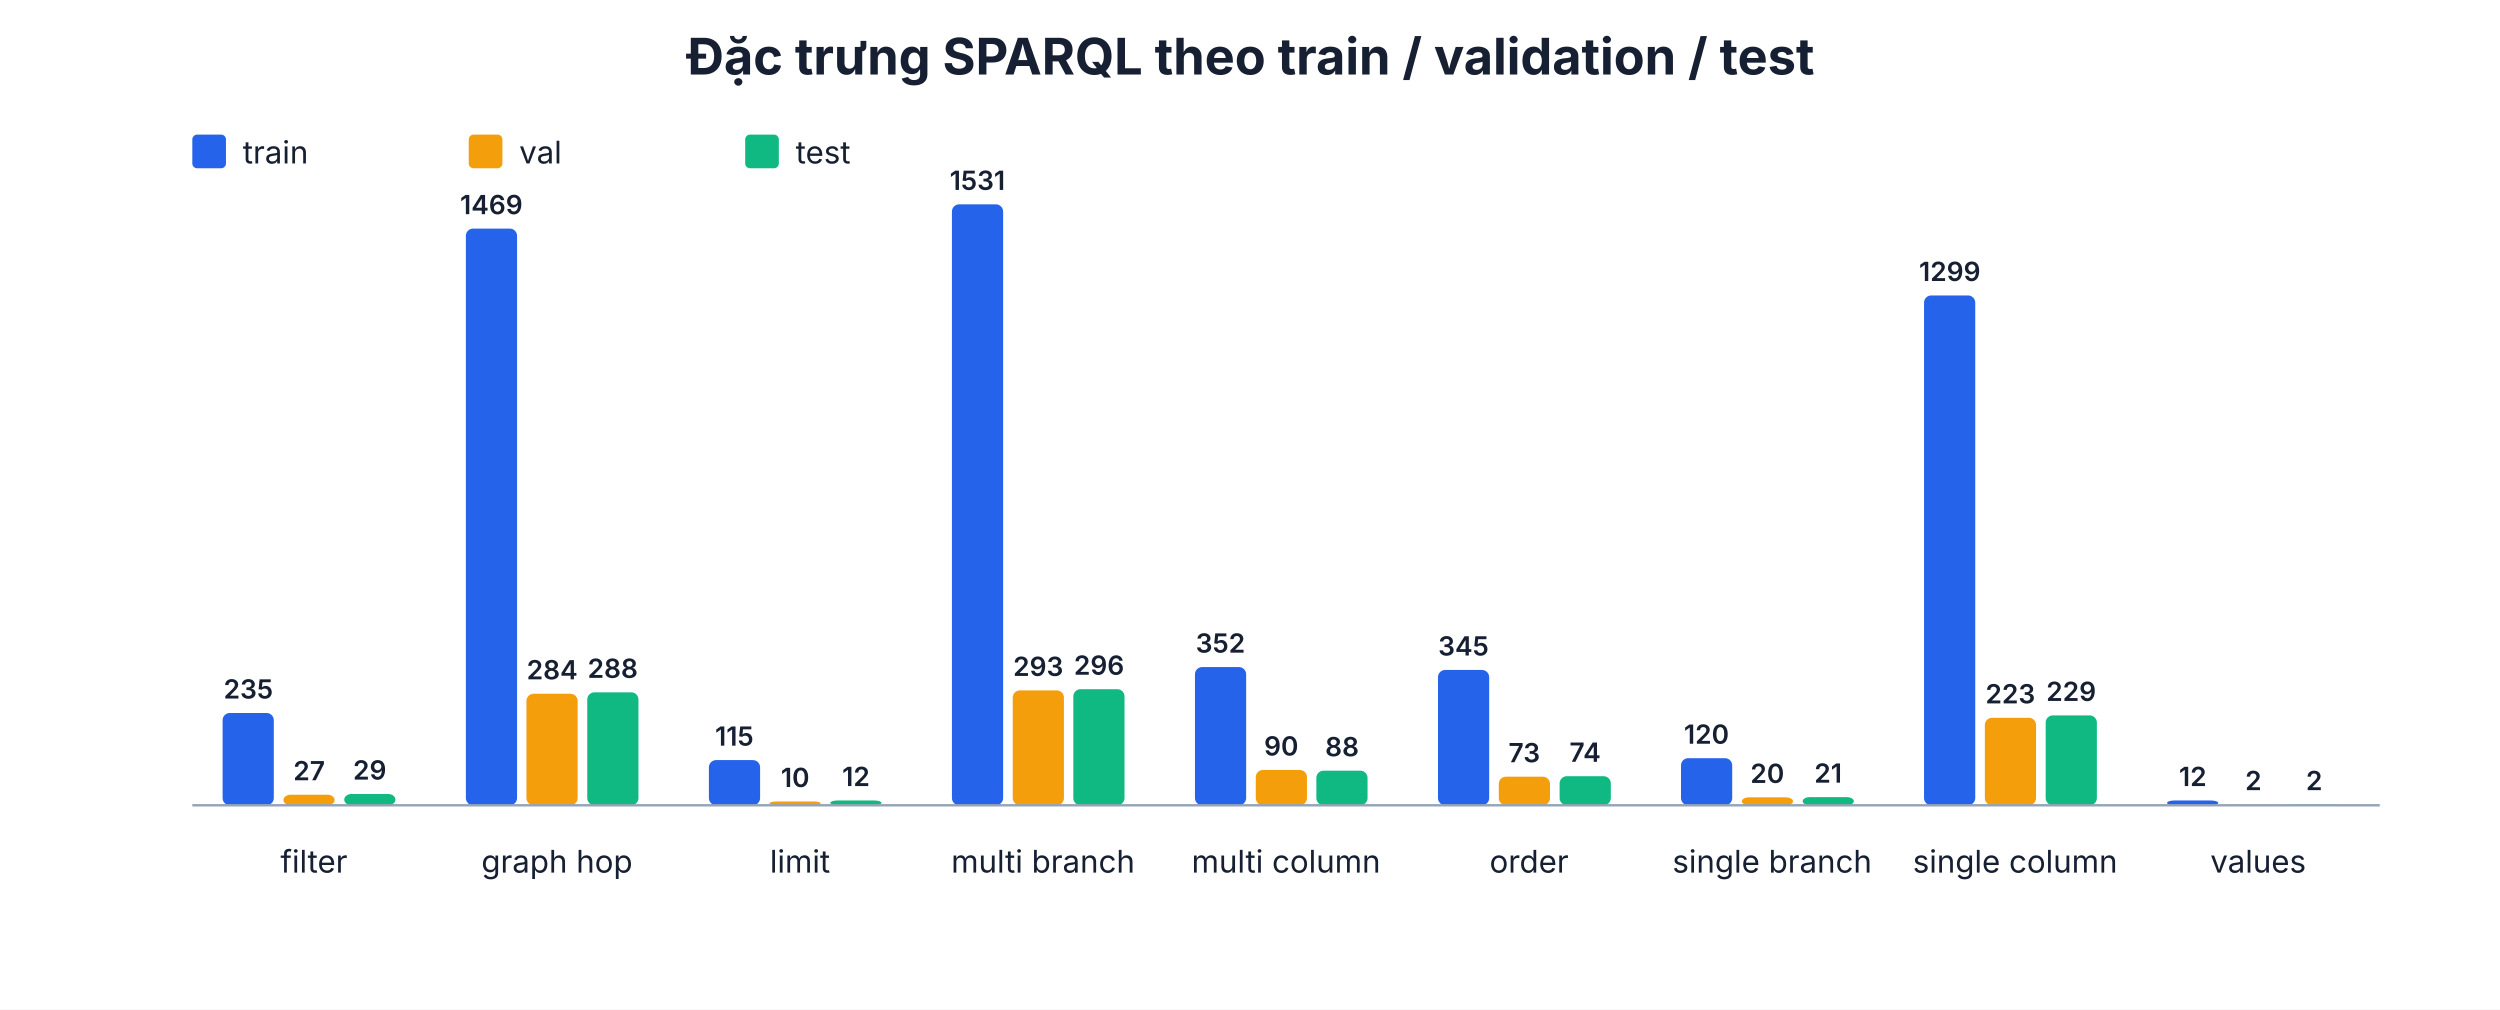
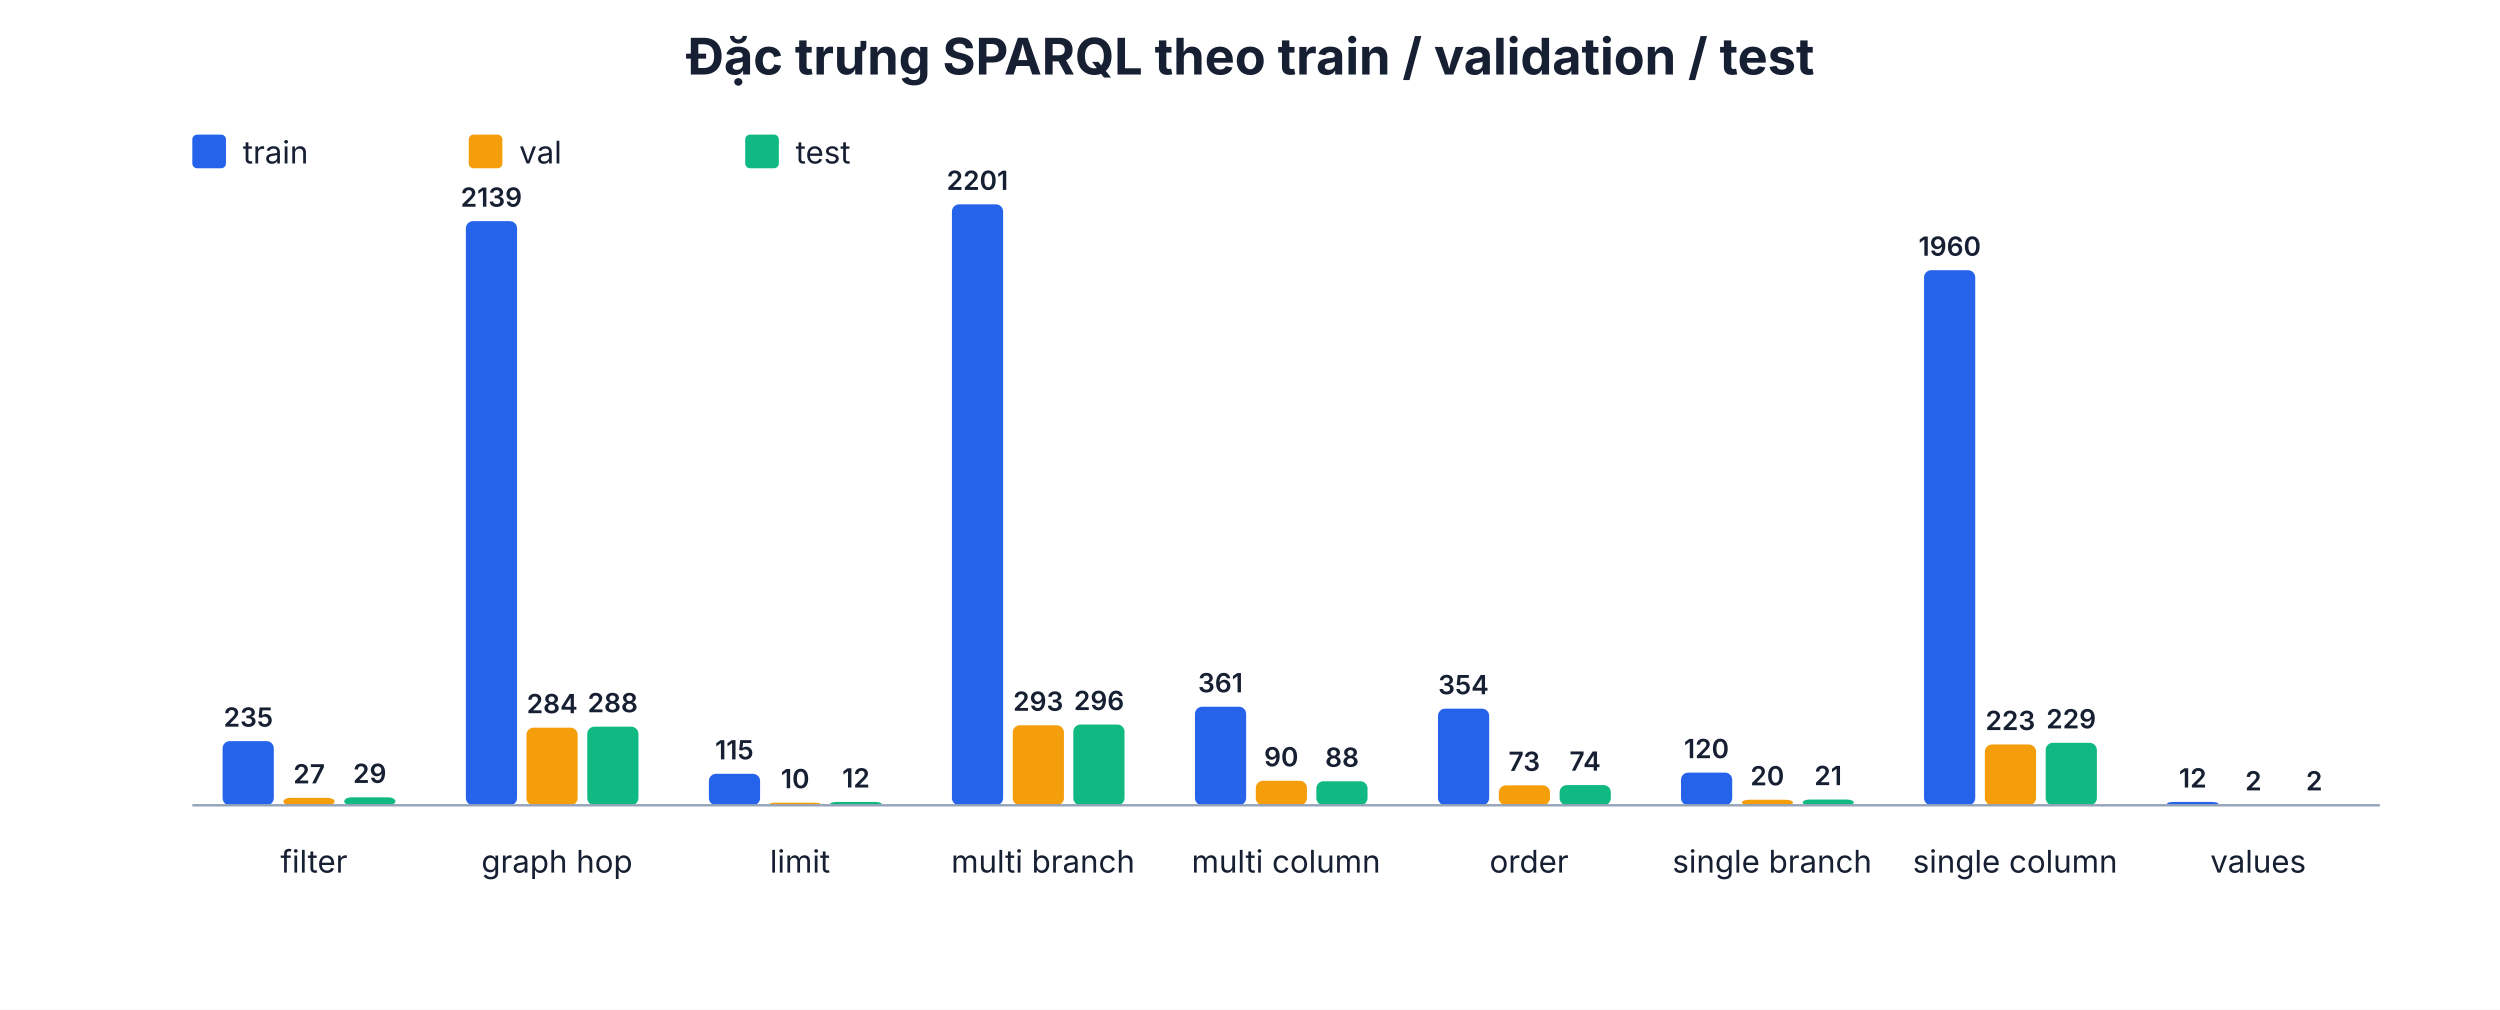
<svg xmlns="http://www.w3.org/2000/svg" width="1040" height="420" viewBox="0 0 1040 420" role="img" aria-label="Đặc trưng SPARQL theo train / validation / test">
  <style>text{font-family:Inter,system-ui,sans-serif;fill:#172033}.title{font-size:21px;font-weight:700}.label{font-size:13px}.value{font-size:14px;font-weight:700}.small{font-size:11px;font-weight:600}.axis{stroke:#94a3b8;stroke-width:1}</style>
  <rect width="1040" height="420" fill="#ffffff" />
  <text x="520.0" y="31" text-anchor="middle" class="title">Đặc trưng SPARQL theo train / validation / test</text>
-   <rect x="92.6" y="296.6" width="21.3" height="38.4" rx="3" fill="#2563eb" />
-   <text x="103.3" y="290.6" text-anchor="middle" class="small">235</text>
-   <rect x="193.8" y="95.1" width="21.3" height="239.9" rx="3" fill="#2563eb" />
-   <text x="204.4" y="89.1" text-anchor="middle" class="small">1469</text>
-   <rect x="294.9" y="316.2" width="21.3" height="18.8" rx="3" fill="#2563eb" />
-   <text x="305.5" y="310.2" text-anchor="middle" class="small">115</text>
+   <rect x="92.6" y="308.3" width="21.3" height="26.7" rx="3" fill="#2563eb" />
+   <text x="103.3" y="302.3" text-anchor="middle" class="small">235</text>
+   <rect x="193.8" y="92.0" width="21.3" height="243.0" rx="3" fill="#2563eb" />
+   <text x="204.4" y="86.0" text-anchor="middle" class="small">2139</text>
+   <rect x="294.9" y="321.9" width="21.3" height="13.1" rx="3" fill="#2563eb" />
+   <text x="305.5" y="315.9" text-anchor="middle" class="small">115</text>
  <rect x="396.0" y="85.0" width="21.3" height="250.0" rx="3" fill="#2563eb" />
-   <text x="406.6" y="79.0" text-anchor="middle" class="small">1531</text>
-   <rect x="497.1" y="277.5" width="21.3" height="57.5" rx="3" fill="#2563eb" />
-   <text x="507.7" y="271.5" text-anchor="middle" class="small">352</text>
-   <rect x="598.2" y="278.7" width="21.3" height="56.3" rx="3" fill="#2563eb" />
-   <text x="608.8" y="272.7" text-anchor="middle" class="small">345</text>
-   <rect x="699.3" y="315.4" width="21.3" height="19.6" rx="3" fill="#2563eb" />
-   <text x="709.9" y="309.4" text-anchor="middle" class="small">120</text>
-   <rect x="800.4" y="122.9" width="21.3" height="212.1" rx="3" fill="#2563eb" />
-   <text x="811.1" y="116.9" text-anchor="middle" class="small">1299</text>
-   <rect x="901.5" y="333.0" width="21.3" height="2.0" rx="3" fill="#2563eb" />
-   <text x="912.2" y="327.0" text-anchor="middle" class="small">12</text>
+   <text x="406.6" y="79.0" text-anchor="middle" class="small">2201</text>
+   <rect x="497.1" y="294.0" width="21.3" height="41.0" rx="3" fill="#2563eb" />
+   <text x="507.7" y="288.0" text-anchor="middle" class="small">361</text>
+   <rect x="598.2" y="294.8" width="21.3" height="40.2" rx="3" fill="#2563eb" />
+   <text x="608.8" y="288.8" text-anchor="middle" class="small">354</text>
+   <rect x="699.3" y="321.4" width="21.3" height="13.6" rx="3" fill="#2563eb" />
+   <text x="709.9" y="315.4" text-anchor="middle" class="small">120</text>
+   <rect x="800.4" y="112.4" width="21.3" height="222.6" rx="3" fill="#2563eb" />
+   <text x="811.1" y="106.4" text-anchor="middle" class="small">1960</text>
+   <rect x="901.5" y="333.6" width="21.3" height="1.4" rx="3" fill="#2563eb" />
+   <text x="912.2" y="327.6" text-anchor="middle" class="small">12</text>
  <rect x="80" y="56" width="14" height="14" rx="2" fill="#2563eb" />
  <text x="101" y="68" class="label">train</text>
-   <rect x="117.9" y="330.6" width="21.3" height="4.4" rx="3" fill="#f59e0b" />
-   <text x="128.6" y="324.6" text-anchor="middle" class="small">27</text>
-   <rect x="219.0" y="288.6" width="21.3" height="46.4" rx="3" fill="#f59e0b" />
-   <text x="229.7" y="282.6" text-anchor="middle" class="small">284</text>
-   <rect x="320.1" y="333.4" width="21.3" height="1.6" rx="3" fill="#f59e0b" />
-   <text x="330.8" y="327.4" text-anchor="middle" class="small">10</text>
-   <rect x="421.3" y="287.2" width="21.3" height="47.8" rx="3" fill="#f59e0b" />
-   <text x="431.9" y="281.2" text-anchor="middle" class="small">293</text>
-   <rect x="522.4" y="320.3" width="21.3" height="14.7" rx="3" fill="#f59e0b" />
-   <text x="533.0" y="314.3" text-anchor="middle" class="small">90</text>
-   <rect x="623.5" y="323.1" width="21.3" height="11.9" rx="3" fill="#f59e0b" />
-   <text x="634.1" y="317.1" text-anchor="middle" class="small">73</text>
-   <rect x="724.6" y="331.7" width="21.3" height="3.3" rx="3" fill="#f59e0b" />
-   <text x="735.2" y="325.7" text-anchor="middle" class="small">20</text>
-   <rect x="825.7" y="298.6" width="21.3" height="36.4" rx="3" fill="#f59e0b" />
-   <text x="836.3" y="292.6" text-anchor="middle" class="small">223</text>
-   <rect x="926.8" y="334.7" width="21.3" height="0.3" rx="3" fill="#f59e0b" />
-   <text x="937.4" y="328.7" text-anchor="middle" class="small">2</text>
+   <rect x="117.9" y="331.9" width="21.3" height="3.1" rx="3" fill="#f59e0b" />
+   <text x="128.6" y="325.9" text-anchor="middle" class="small">27</text>
+   <rect x="219.0" y="302.7" width="21.3" height="32.3" rx="3" fill="#f59e0b" />
+   <text x="229.7" y="296.7" text-anchor="middle" class="small">284</text>
+   <rect x="320.1" y="333.9" width="21.3" height="1.1" rx="3" fill="#f59e0b" />
+   <text x="330.8" y="327.9" text-anchor="middle" class="small">10</text>
+   <rect x="421.3" y="301.7" width="21.3" height="33.3" rx="3" fill="#f59e0b" />
+   <text x="431.9" y="295.7" text-anchor="middle" class="small">293</text>
+   <rect x="522.4" y="324.8" width="21.3" height="10.2" rx="3" fill="#f59e0b" />
+   <text x="533.0" y="318.8" text-anchor="middle" class="small">90</text>
+   <rect x="623.5" y="326.7" width="21.3" height="8.3" rx="3" fill="#f59e0b" />
+   <text x="634.1" y="320.7" text-anchor="middle" class="small">73</text>
+   <rect x="724.6" y="332.7" width="21.3" height="2.3" rx="3" fill="#f59e0b" />
+   <text x="735.2" y="326.7" text-anchor="middle" class="small">20</text>
+   <rect x="825.7" y="309.7" width="21.3" height="25.3" rx="3" fill="#f59e0b" />
+   <text x="836.3" y="303.7" text-anchor="middle" class="small">223</text>
+   <rect x="926.8" y="334.8" width="21.3" height="0.2" rx="3" fill="#f59e0b" />
+   <text x="937.4" y="328.8" text-anchor="middle" class="small">2</text>
  <rect x="195" y="56" width="14" height="14" rx="2" fill="#f59e0b" />
  <text x="216" y="68" class="label">val</text>
-   <rect x="143.2" y="330.3" width="21.3" height="4.7" rx="3" fill="#10b981" />
-   <text x="153.8" y="324.3" text-anchor="middle" class="small">29</text>
-   <rect x="244.3" y="288.0" width="21.3" height="47.0" rx="3" fill="#10b981" />
-   <text x="254.9" y="282.0" text-anchor="middle" class="small">288</text>
-   <rect x="345.4" y="333.0" width="21.3" height="2.0" rx="3" fill="#10b981" />
-   <text x="356.1" y="327.0" text-anchor="middle" class="small">12</text>
-   <rect x="446.5" y="286.7" width="21.3" height="48.3" rx="3" fill="#10b981" />
-   <text x="457.2" y="280.7" text-anchor="middle" class="small">296</text>
-   <rect x="547.6" y="320.6" width="21.3" height="14.4" rx="3" fill="#10b981" />
-   <text x="558.3" y="314.6" text-anchor="middle" class="small">88</text>
-   <rect x="648.8" y="322.9" width="21.3" height="12.1" rx="3" fill="#10b981" />
-   <text x="659.4" y="316.9" text-anchor="middle" class="small">74</text>
-   <rect x="749.9" y="331.6" width="21.3" height="3.4" rx="3" fill="#10b981" />
-   <text x="760.5" y="325.6" text-anchor="middle" class="small">21</text>
-   <rect x="851.0" y="297.6" width="21.3" height="37.4" rx="3" fill="#10b981" />
-   <text x="861.6" y="291.6" text-anchor="middle" class="small">229</text>
-   <rect x="952.1" y="334.7" width="21.3" height="0.3" rx="3" fill="#10b981" />
-   <text x="962.7" y="328.7" text-anchor="middle" class="small">2</text>
+   <rect x="143.2" y="331.7" width="21.3" height="3.3" rx="3" fill="#10b981" />
+   <text x="153.8" y="325.7" text-anchor="middle" class="small">29</text>
+   <rect x="244.3" y="302.3" width="21.3" height="32.7" rx="3" fill="#10b981" />
+   <text x="254.9" y="296.3" text-anchor="middle" class="small">288</text>
+   <rect x="345.4" y="333.6" width="21.3" height="1.4" rx="3" fill="#10b981" />
+   <text x="356.1" y="327.6" text-anchor="middle" class="small">12</text>
+   <rect x="446.5" y="301.4" width="21.3" height="33.6" rx="3" fill="#10b981" />
+   <text x="457.2" y="295.4" text-anchor="middle" class="small">296</text>
+   <rect x="547.6" y="325.0" width="21.3" height="10.0" rx="3" fill="#10b981" />
+   <text x="558.3" y="319.0" text-anchor="middle" class="small">88</text>
+   <rect x="648.8" y="326.6" width="21.3" height="8.4" rx="3" fill="#10b981" />
+   <text x="659.4" y="320.6" text-anchor="middle" class="small">74</text>
+   <rect x="749.9" y="332.6" width="21.3" height="2.4" rx="3" fill="#10b981" />
+   <text x="760.5" y="326.6" text-anchor="middle" class="small">21</text>
+   <rect x="851.0" y="309.0" width="21.3" height="26.0" rx="3" fill="#10b981" />
+   <text x="861.6" y="303.0" text-anchor="middle" class="small">229</text>
+   <rect x="952.1" y="334.8" width="21.3" height="0.2" rx="3" fill="#10b981" />
+   <text x="962.7" y="328.8" text-anchor="middle" class="small">2</text>
  <rect x="310" y="56" width="14" height="14" rx="2" fill="#10b981" />
  <text x="331" y="68" class="label">test</text>
  <text x="130.6" y="363" text-anchor="middle" class="label">filter</text>
  <text x="231.7" y="363" text-anchor="middle" class="label">graph hop</text>
  <text x="332.8" y="363" text-anchor="middle" class="label">limit</text>
  <text x="433.9" y="363" text-anchor="middle" class="label">multi branch</text>
  <text x="535.0" y="363" text-anchor="middle" class="label">multi column</text>
  <text x="636.1" y="363" text-anchor="middle" class="label">order</text>
  <text x="737.2" y="363" text-anchor="middle" class="label">single branch</text>
  <text x="838.3" y="363" text-anchor="middle" class="label">single column</text>
  <text x="939.4" y="363" text-anchor="middle" class="label">values</text>
  <line x1="80" y1="335" x2="990" y2="335" class="axis" />
</svg>
